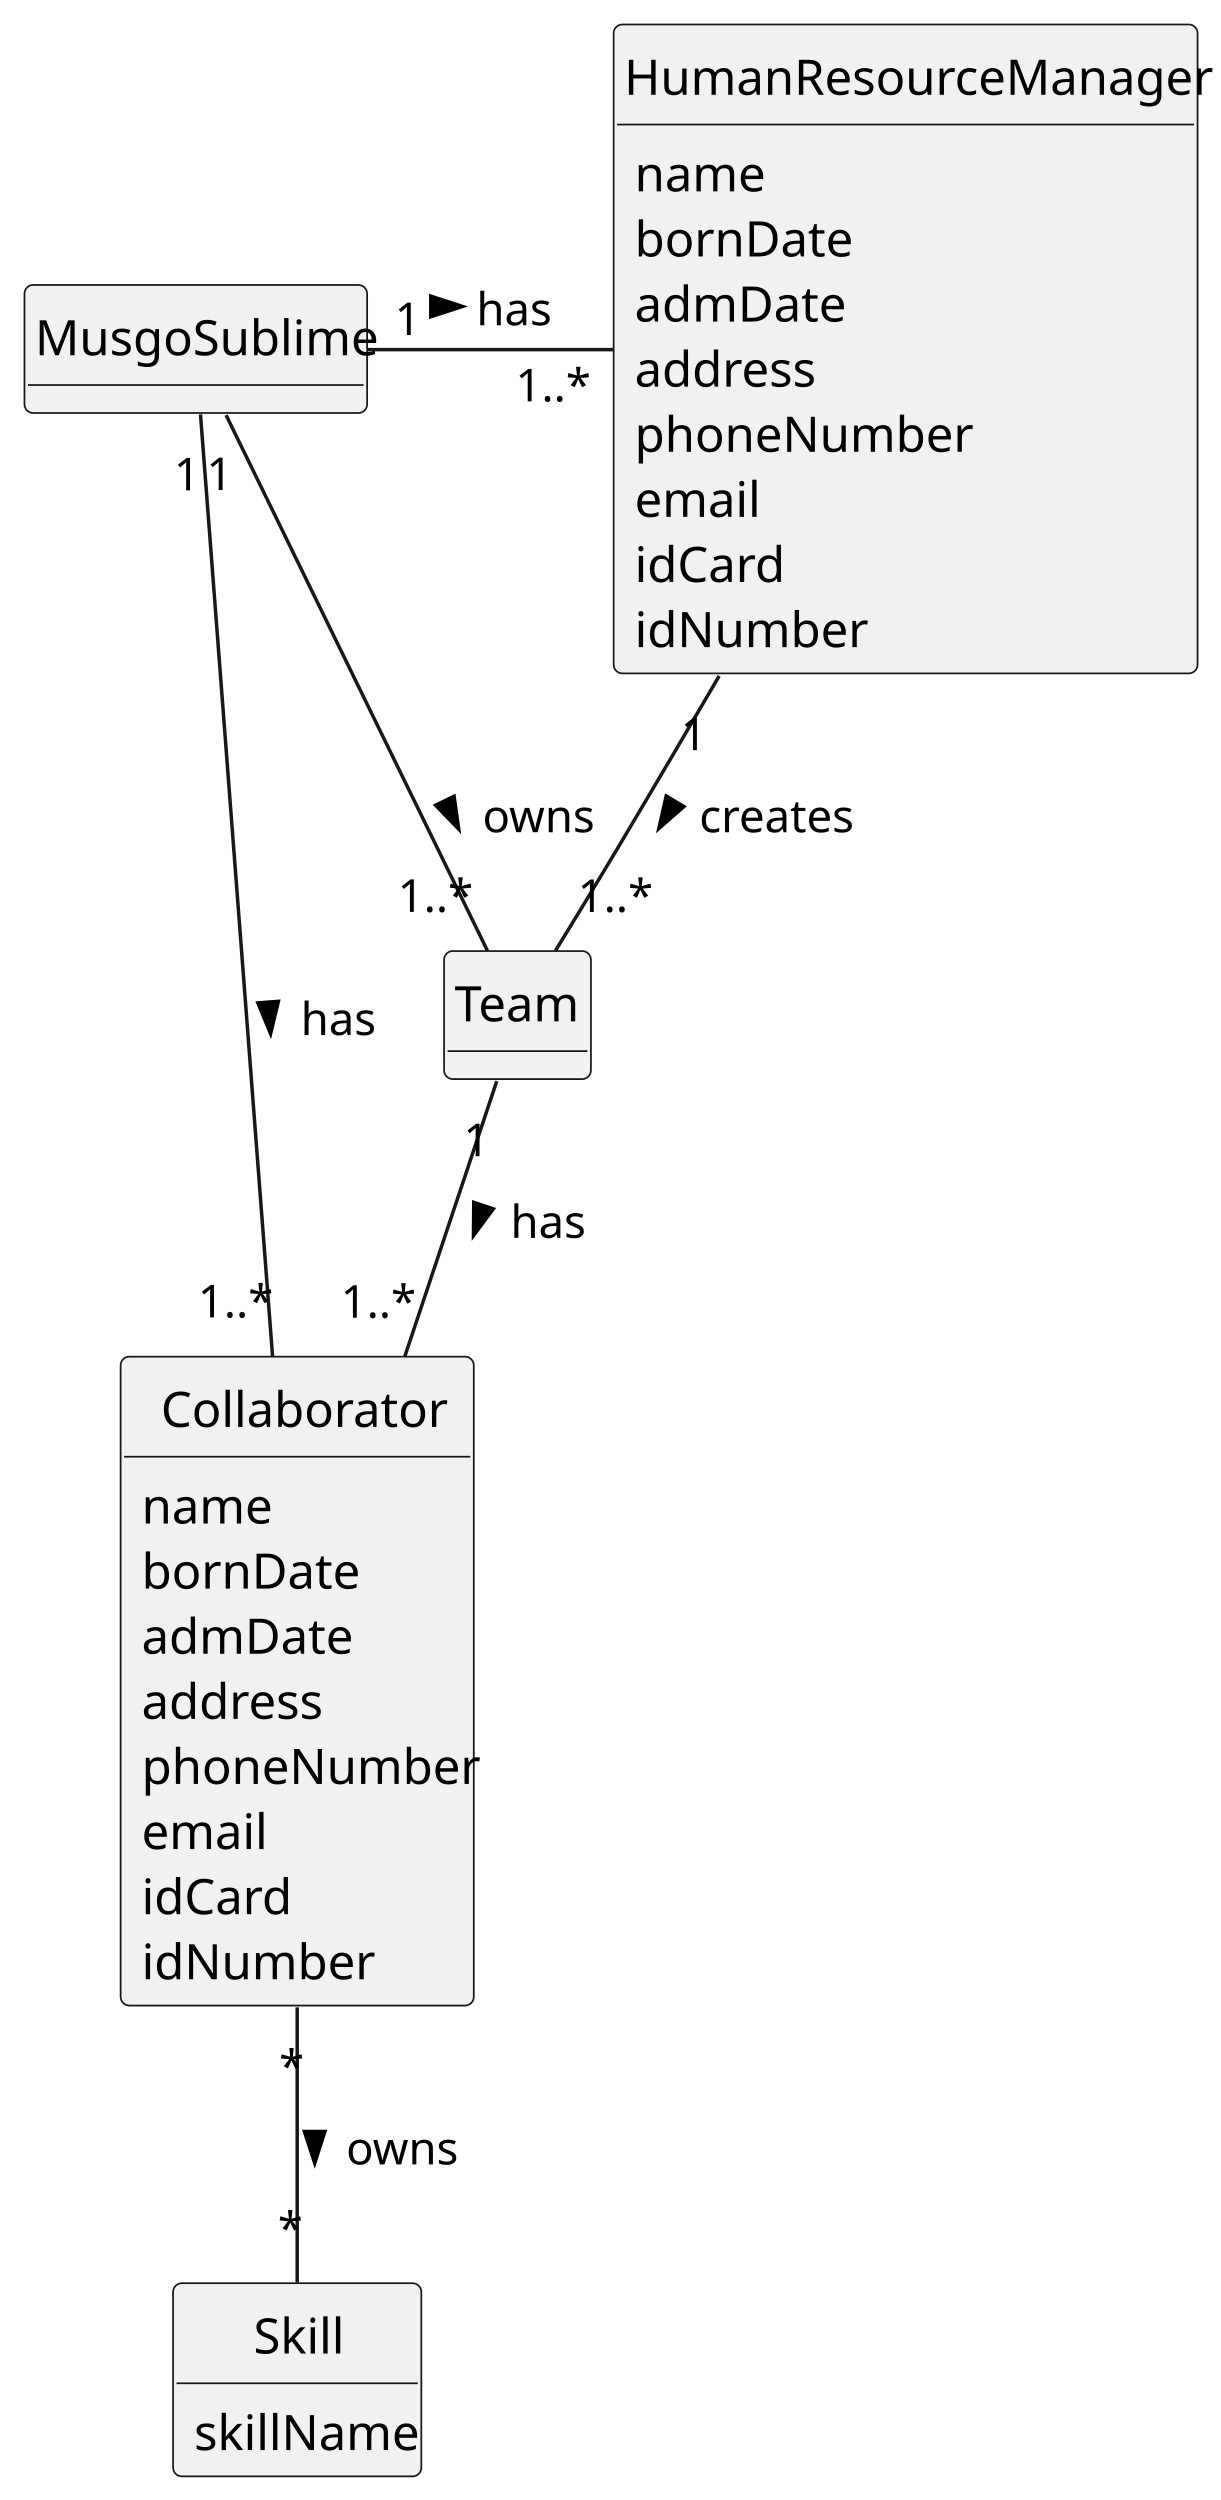
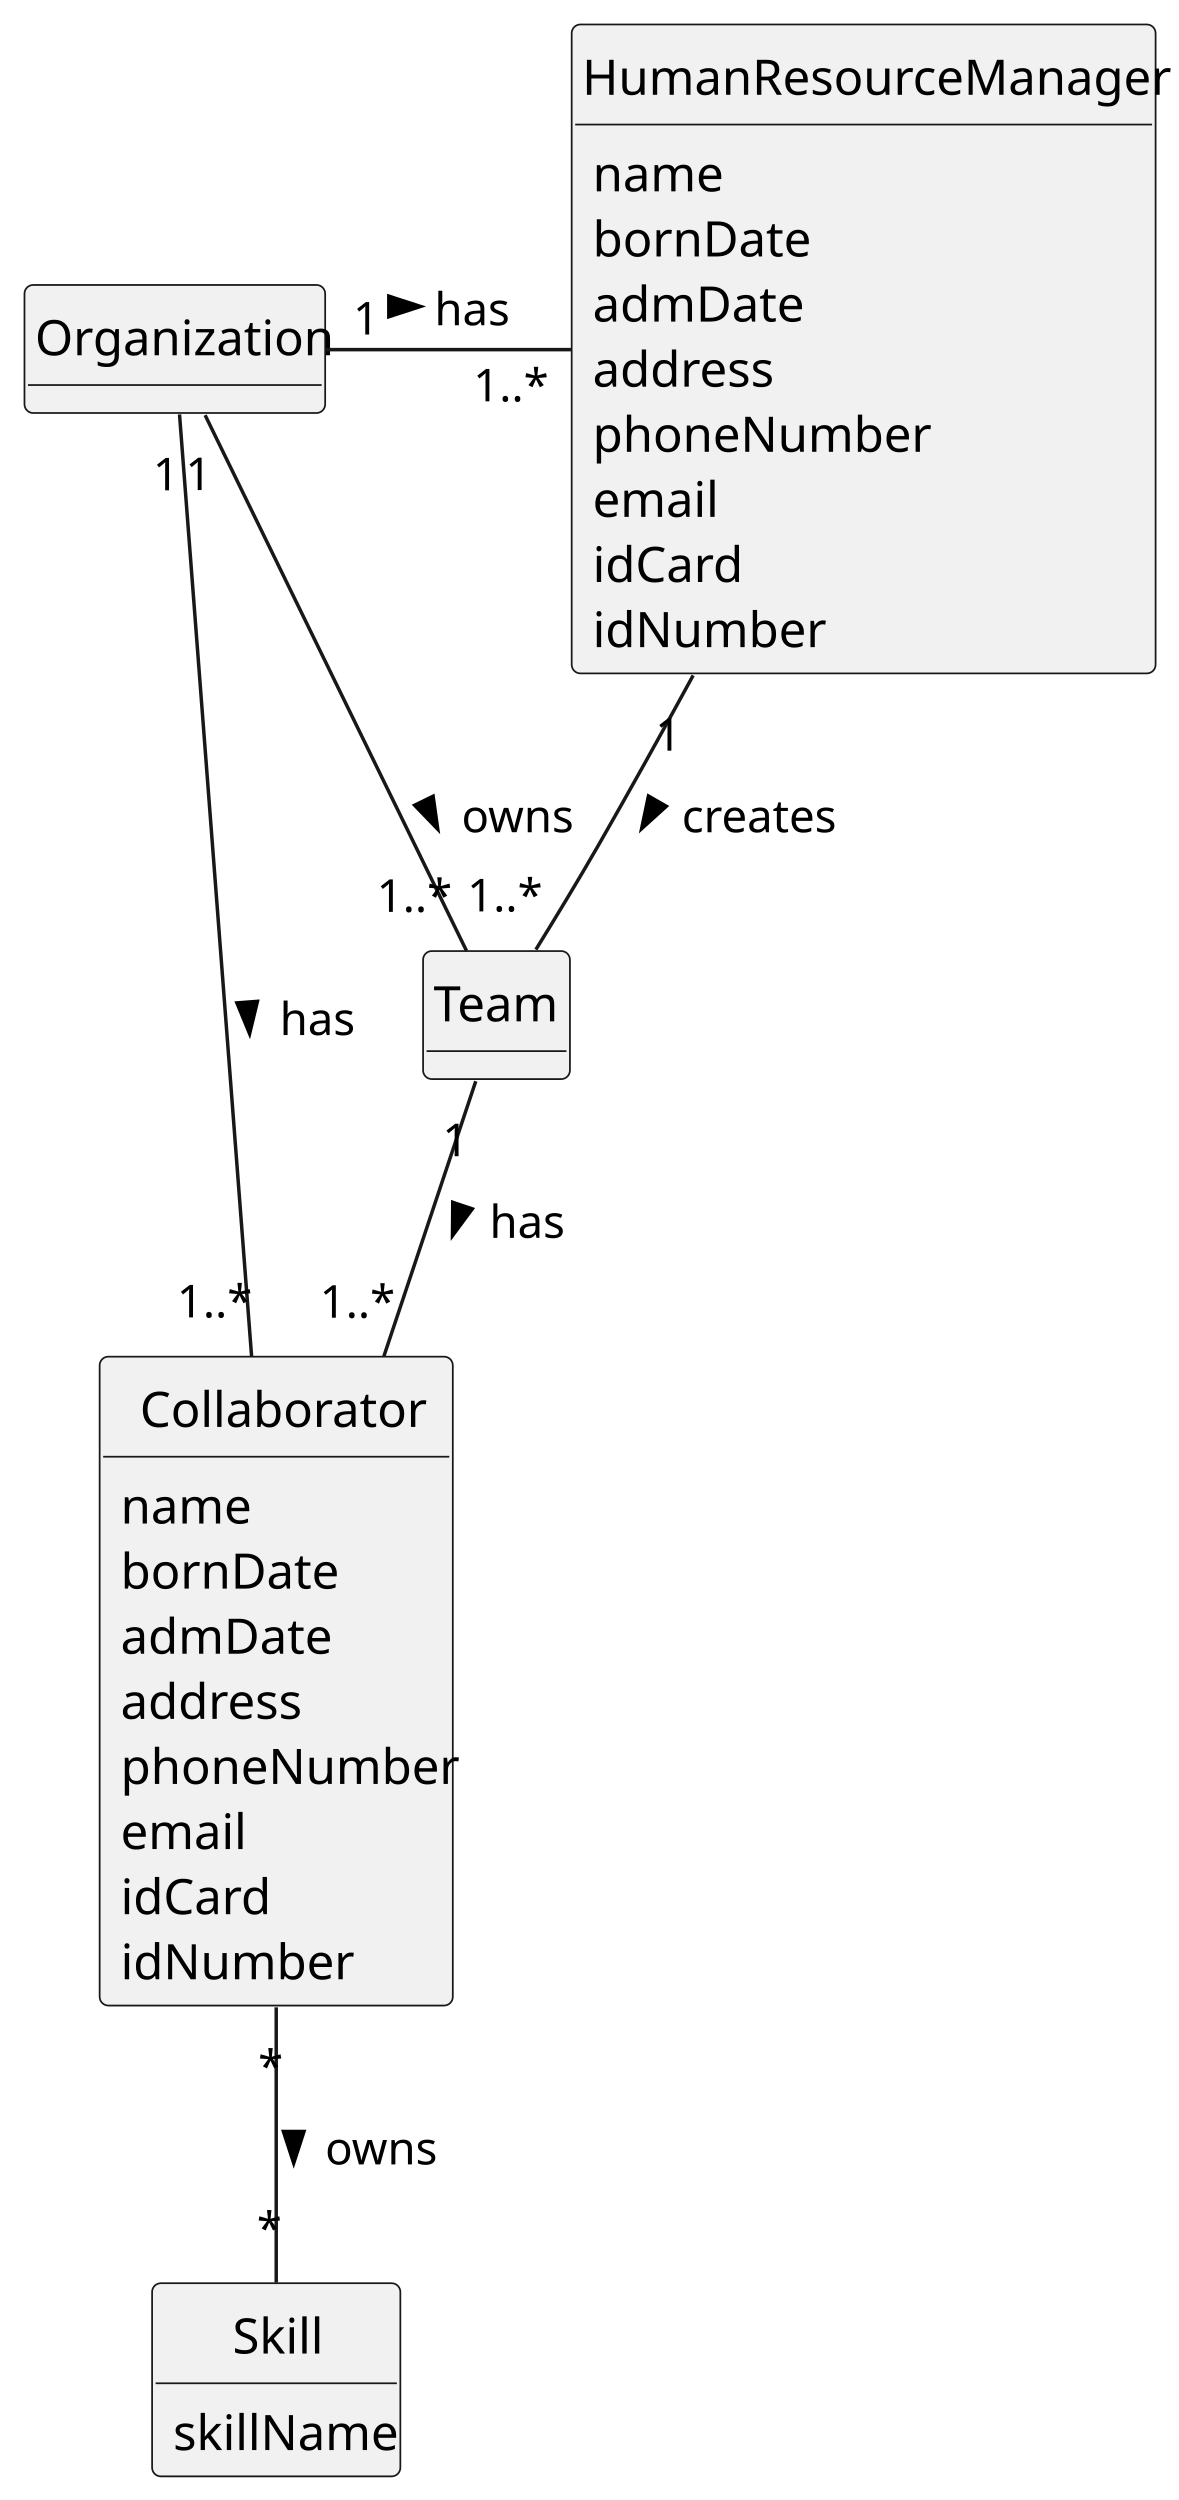
- <svg xmlns="http://www.w3.org/2000/svg" contentStyleType="text/css" height="715px" preserveAspectRatio="none" style="width:349px;height:715px;background:#FFFFFF;" version="1.1" viewBox="0 0 349 715" width="349px" zoomAndPan="magnify">
+ <svg xmlns="http://www.w3.org/2000/svg" contentStyleType="text/css" height="715px" preserveAspectRatio="none" style="width:337px;height:715px;background:#FFFFFF;" version="1.1" viewBox="0 0 337 715" width="337px" zoomAndPan="magnify">
  <defs />
  <g>
-     <g id="elem_MusgoSublime">
-       <rect codeLine="10" fill="#F1F1F1" height="36.621" id="MusgoSublime" rx="2.5" ry="2.5" style="stroke:#181818;stroke-width:0.5;" width="98" x="7" y="81.5" />
-       <text fill="#000000" font-family="sans-serif" font-size="14" lengthAdjust="spacing" textLength="92" x="10" y="101.607">MusgoSublime</text>
-       <line style="stroke:#181818;stroke-width:0.5;" x1="8" x2="104" y1="110.121" y2="110.121" />
+     <g id="elem_Organization">
+       <rect codeLine="10" fill="#F1F1F1" height="36.621" id="Organization" rx="2.5" ry="2.5" style="stroke:#181818;stroke-width:0.5;" width="86" x="7" y="81.5" />
+       <text fill="#000000" font-family="sans-serif" font-size="14" lengthAdjust="spacing" textLength="80" x="10" y="101.607">Organization</text>
+       <line style="stroke:#181818;stroke-width:0.5;" x1="8" x2="92" y1="110.121" y2="110.121" />
    </g>
    <g id="elem_HumanResourceManager">
-       <rect codeLine="13" fill="#F1F1F1" height="185.59" id="HumanResourceManager" rx="2.5" ry="2.5" style="stroke:#181818;stroke-width:0.5;" width="167" x="175.5" y="7" />
-       <text fill="#000000" font-family="sans-serif" font-size="14" lengthAdjust="spacing" textLength="161" x="178.5" y="27.107">HumanResourceManager</text>
-       <line style="stroke:#181818;stroke-width:0.5;" x1="176.5" x2="341.5" y1="35.621" y2="35.621" />
-       <text fill="#000000" font-family="sans-serif" font-size="14" lengthAdjust="spacing" textLength="35" x="181.5" y="54.728">name</text>
-       <text fill="#000000" font-family="sans-serif" font-size="14" lengthAdjust="spacing" textLength="59" x="181.5" y="73.35">bornDate</text>
-       <text fill="#000000" font-family="sans-serif" font-size="14" lengthAdjust="spacing" textLength="57" x="181.5" y="91.971">admDate</text>
-       <text fill="#000000" font-family="sans-serif" font-size="14" lengthAdjust="spacing" textLength="51" x="181.5" y="110.592">address</text>
-       <text fill="#000000" font-family="sans-serif" font-size="14" lengthAdjust="spacing" textLength="89" x="181.5" y="129.213">phoneNumber</text>
-       <text fill="#000000" font-family="sans-serif" font-size="14" lengthAdjust="spacing" textLength="33" x="181.5" y="147.834">email</text>
-       <text fill="#000000" font-family="sans-serif" font-size="14" lengthAdjust="spacing" textLength="42" x="181.5" y="166.455">idCard</text>
-       <text fill="#000000" font-family="sans-serif" font-size="14" lengthAdjust="spacing" textLength="60" x="181.5" y="185.076">idNumber</text>
+       <rect codeLine="13" fill="#F1F1F1" height="185.59" id="HumanResourceManager" rx="2.5" ry="2.5" style="stroke:#181818;stroke-width:0.5;" width="167" x="163.5" y="7" />
+       <text fill="#000000" font-family="sans-serif" font-size="14" lengthAdjust="spacing" textLength="161" x="166.5" y="27.107">HumanResourceManager</text>
+       <line style="stroke:#181818;stroke-width:0.5;" x1="164.5" x2="329.5" y1="35.621" y2="35.621" />
+       <text fill="#000000" font-family="sans-serif" font-size="14" lengthAdjust="spacing" textLength="35" x="169.5" y="54.728">name</text>
+       <text fill="#000000" font-family="sans-serif" font-size="14" lengthAdjust="spacing" textLength="59" x="169.5" y="73.35">bornDate</text>
+       <text fill="#000000" font-family="sans-serif" font-size="14" lengthAdjust="spacing" textLength="57" x="169.5" y="91.971">admDate</text>
+       <text fill="#000000" font-family="sans-serif" font-size="14" lengthAdjust="spacing" textLength="51" x="169.5" y="110.592">address</text>
+       <text fill="#000000" font-family="sans-serif" font-size="14" lengthAdjust="spacing" textLength="89" x="169.5" y="129.213">phoneNumber</text>
+       <text fill="#000000" font-family="sans-serif" font-size="14" lengthAdjust="spacing" textLength="33" x="169.5" y="147.834">email</text>
+       <text fill="#000000" font-family="sans-serif" font-size="14" lengthAdjust="spacing" textLength="42" x="169.5" y="166.455">idCard</text>
+       <text fill="#000000" font-family="sans-serif" font-size="14" lengthAdjust="spacing" textLength="60" x="169.5" y="185.076">idNumber</text>
    </g>
    <g id="elem_Skill">
-       <rect codeLine="24" fill="#F1F1F1" height="55.242" id="Skill" rx="2.5" ry="2.5" style="stroke:#181818;stroke-width:0.5;" width="71" x="49.5" y="653" />
-       <text fill="#000000" font-family="sans-serif" font-size="14" lengthAdjust="spacing" textLength="25" x="72.5" y="673.107">Skill</text>
-       <line style="stroke:#181818;stroke-width:0.5;" x1="50.5" x2="119.5" y1="681.621" y2="681.621" />
-       <text fill="#000000" font-family="sans-serif" font-size="14" lengthAdjust="spacing" textLength="59" x="55.5" y="700.729">skillName</text>
+       <rect codeLine="24" fill="#F1F1F1" height="55.242" id="Skill" rx="2.5" ry="2.5" style="stroke:#181818;stroke-width:0.5;" width="71" x="43.5" y="653" />
+       <text fill="#000000" font-family="sans-serif" font-size="14" lengthAdjust="spacing" textLength="25" x="66.5" y="673.107">Skill</text>
+       <line style="stroke:#181818;stroke-width:0.5;" x1="44.5" x2="113.5" y1="681.621" y2="681.621" />
+       <text fill="#000000" font-family="sans-serif" font-size="14" lengthAdjust="spacing" textLength="59" x="49.5" y="700.729">skillName</text>
    </g>
    <g id="elem_Collaborator">
-       <rect codeLine="28" fill="#F1F1F1" height="185.59" id="Collaborator" rx="2.5" ry="2.5" style="stroke:#181818;stroke-width:0.5;" width="101" x="34.5" y="388" />
-       <text fill="#000000" font-family="sans-serif" font-size="14" lengthAdjust="spacing" textLength="78" x="46" y="408.107">Collaborator</text>
-       <line style="stroke:#181818;stroke-width:0.5;" x1="35.5" x2="134.5" y1="416.621" y2="416.621" />
-       <text fill="#000000" font-family="sans-serif" font-size="14" lengthAdjust="spacing" textLength="35" x="40.5" y="435.728">name</text>
-       <text fill="#000000" font-family="sans-serif" font-size="14" lengthAdjust="spacing" textLength="59" x="40.5" y="454.35">bornDate</text>
-       <text fill="#000000" font-family="sans-serif" font-size="14" lengthAdjust="spacing" textLength="57" x="40.5" y="472.971">admDate</text>
-       <text fill="#000000" font-family="sans-serif" font-size="14" lengthAdjust="spacing" textLength="51" x="40.5" y="491.592">address</text>
-       <text fill="#000000" font-family="sans-serif" font-size="14" lengthAdjust="spacing" textLength="89" x="40.5" y="510.213">phoneNumber</text>
-       <text fill="#000000" font-family="sans-serif" font-size="14" lengthAdjust="spacing" textLength="33" x="40.5" y="528.834">email</text>
-       <text fill="#000000" font-family="sans-serif" font-size="14" lengthAdjust="spacing" textLength="42" x="40.5" y="547.455">idCard</text>
-       <text fill="#000000" font-family="sans-serif" font-size="14" lengthAdjust="spacing" textLength="60" x="40.5" y="566.076">idNumber</text>
+       <rect codeLine="28" fill="#F1F1F1" height="185.59" id="Collaborator" rx="2.5" ry="2.5" style="stroke:#181818;stroke-width:0.5;" width="101" x="28.5" y="388" />
+       <text fill="#000000" font-family="sans-serif" font-size="14" lengthAdjust="spacing" textLength="78" x="40" y="408.107">Collaborator</text>
+       <line style="stroke:#181818;stroke-width:0.5;" x1="29.5" x2="128.5" y1="416.621" y2="416.621" />
+       <text fill="#000000" font-family="sans-serif" font-size="14" lengthAdjust="spacing" textLength="35" x="34.5" y="435.728">name</text>
+       <text fill="#000000" font-family="sans-serif" font-size="14" lengthAdjust="spacing" textLength="59" x="34.5" y="454.35">bornDate</text>
+       <text fill="#000000" font-family="sans-serif" font-size="14" lengthAdjust="spacing" textLength="57" x="34.5" y="472.971">admDate</text>
+       <text fill="#000000" font-family="sans-serif" font-size="14" lengthAdjust="spacing" textLength="51" x="34.5" y="491.592">address</text>
+       <text fill="#000000" font-family="sans-serif" font-size="14" lengthAdjust="spacing" textLength="89" x="34.5" y="510.213">phoneNumber</text>
+       <text fill="#000000" font-family="sans-serif" font-size="14" lengthAdjust="spacing" textLength="33" x="34.5" y="528.834">email</text>
+       <text fill="#000000" font-family="sans-serif" font-size="14" lengthAdjust="spacing" textLength="42" x="34.5" y="547.455">idCard</text>
+       <text fill="#000000" font-family="sans-serif" font-size="14" lengthAdjust="spacing" textLength="60" x="34.5" y="566.076">idNumber</text>
    </g>
    <g id="elem_Team">
-       <rect codeLine="39" fill="#F1F1F1" height="36.621" id="Team" rx="2.5" ry="2.5" style="stroke:#181818;stroke-width:0.5;" width="42" x="127" y="272" />
-       <text fill="#000000" font-family="sans-serif" font-size="14" lengthAdjust="spacing" textLength="36" x="130" y="292.107">Team</text>
-       <line style="stroke:#181818;stroke-width:0.5;" x1="128" x2="168" y1="300.621" y2="300.621" />
+       <rect codeLine="39" fill="#F1F1F1" height="36.621" id="Team" rx="2.5" ry="2.5" style="stroke:#181818;stroke-width:0.5;" width="42" x="121" y="272" />
+       <text fill="#000000" font-family="sans-serif" font-size="14" lengthAdjust="spacing" textLength="36" x="124" y="292.107">Team</text>
+       <line style="stroke:#181818;stroke-width:0.5;" x1="122" x2="162" y1="300.621" y2="300.621" />
    </g>
-     <g id="link_MusgoSublime_Collaborator">
-       <path codeLine="42" d="M57.34,118.52 C60.94,165.54 71,297.1 77.95,387.82 " fill="none" id="MusgoSublime-Collaborator" style="stroke:#181818;stroke-width:1.0;" />
-       <polygon fill="#000000" points="77.382,295.631,79.622,286.388,73.761,286.837,77.382,295.631" style="stroke:#000000;stroke-width:1.0;" />
-       <text fill="#000000" font-family="sans-serif" font-size="13" lengthAdjust="spacing" textLength="21" x="86" y="296.028">has</text>
-       <text fill="#000000" font-family="sans-serif" font-size="13" lengthAdjust="spacing" textLength="7" x="49.733" y="140.242">1</text>
-       <text fill="#000000" font-family="sans-serif" font-size="13" lengthAdjust="spacing" textLength="20" x="56.591" y="376.774">1..*</text>
+     <g id="link_Organization_Collaborator">
+       <path codeLine="42" d="M51.34,118.52 C54.94,165.54 65,297.1 71.95,387.82 " fill="none" id="Organization-Collaborator" style="stroke:#181818;stroke-width:1.0;" />
+       <polygon fill="#000000" points="71.382,295.631,73.622,286.388,67.761,286.837,71.382,295.631" style="stroke:#000000;stroke-width:1.0;" />
+       <text fill="#000000" font-family="sans-serif" font-size="13" lengthAdjust="spacing" textLength="21" x="80" y="296.028">has</text>
+       <text fill="#000000" font-family="sans-serif" font-size="13" lengthAdjust="spacing" textLength="7" x="43.733" y="140.242">1</text>
+       <text fill="#000000" font-family="sans-serif" font-size="13" lengthAdjust="spacing" textLength="20" x="50.591" y="376.774">1..*</text>
    </g>
-     <g id="link_MusgoSublime_HumanResourceManager">
-       <path codeLine="43" d="M105.14,100 C126.26,100 151.55,100 175.46,100 " fill="none" id="MusgoSublime-HumanResourceManager" style="stroke:#181818;stroke-width:1.0;" />
-       <polygon fill="#000000" points="132.25,87.645,123.205,84.707,123.205,90.584,132.25,87.645" style="stroke:#000000;stroke-width:1.0;" />
-       <text fill="#000000" font-family="sans-serif" font-size="13" lengthAdjust="spacing" textLength="21" x="136.25" y="93.028">has</text>
-       <text fill="#000000" font-family="sans-serif" font-size="13" lengthAdjust="spacing" textLength="7" x="112.871" y="95.829">1</text>
-       <text fill="#000000" font-family="sans-serif" font-size="13" lengthAdjust="spacing" textLength="20" x="147.421" y="114.789">1..*</text>
+     <g id="link_Organization_HumanResourceManager">
+       <path codeLine="43" d="M93.23,100 C113.85,100 139.23,100 163.4,100 " fill="none" id="Organization-HumanResourceManager" style="stroke:#181818;stroke-width:1.0;" />
+       <polygon fill="#000000" points="120.25,87.645,111.205,84.707,111.205,90.584,120.25,87.645" style="stroke:#000000;stroke-width:1.0;" />
+       <text fill="#000000" font-family="sans-serif" font-size="13" lengthAdjust="spacing" textLength="21" x="124.25" y="93.028">has</text>
+       <text fill="#000000" font-family="sans-serif" font-size="13" lengthAdjust="spacing" textLength="7" x="100.97" y="95.676">1</text>
+       <text fill="#000000" font-family="sans-serif" font-size="13" lengthAdjust="spacing" textLength="20" x="135.356" y="114.789">1..*</text>
    </g>
    <g id="link_Collaborator_Skill">
-       <path codeLine="44" d="M85,574.1 C85,602.86 85,632.38 85,652.83 " fill="none" id="Collaborator-Skill" style="stroke:#181818;stroke-width:1.0;" />
-       <polygon fill="#000000" points="90,618.645,92.939,609.6,87.061,609.6,90,618.645" style="stroke:#000000;stroke-width:1.0;" />
-       <text fill="#000000" font-family="sans-serif" font-size="13" lengthAdjust="spacing" textLength="30" x="99" y="619.028">owns</text>
-       <text fill="#000000" font-family="sans-serif" font-size="13" lengthAdjust="spacing" textLength="5" x="79.816" y="595.615">*</text>
-       <text fill="#000000" font-family="sans-serif" font-size="13" lengthAdjust="spacing" textLength="5" x="79.453" y="641.952">*</text>
+       <path codeLine="44" d="M79,574.1 C79,602.86 79,632.38 79,652.83 " fill="none" id="Collaborator-Skill" style="stroke:#181818;stroke-width:1.0;" />
+       <polygon fill="#000000" points="84,618.645,86.939,609.6,81.061,609.6,84,618.645" style="stroke:#000000;stroke-width:1.0;" />
+       <text fill="#000000" font-family="sans-serif" font-size="13" lengthAdjust="spacing" textLength="30" x="93" y="619.028">owns</text>
+       <text fill="#000000" font-family="sans-serif" font-size="13" lengthAdjust="spacing" textLength="5" x="73.816" y="595.615">*</text>
+       <text fill="#000000" font-family="sans-serif" font-size="13" lengthAdjust="spacing" textLength="5" x="73.453" y="641.952">*</text>
    </g>
-     <g id="link_MusgoSublime_Team">
-       <path codeLine="45" d="M64.66,118.73 C82.23,154.75 121.93,236.09 139.43,271.95 " fill="none" id="MusgoSublime-Team" style="stroke:#181818;stroke-width:1.0;" />
-       <polygon fill="#000000" points="131.193,237.139,129.867,227.721,124.585,230.299,131.193,237.139" style="stroke:#000000;stroke-width:1.0;" />
-       <text fill="#000000" font-family="sans-serif" font-size="13" lengthAdjust="spacing" textLength="30" x="138" y="238.028">owns</text>
-       <text fill="#000000" font-family="sans-serif" font-size="13" lengthAdjust="spacing" textLength="7" x="59.047" y="140.166">1</text>
-       <text fill="#000000" font-family="sans-serif" font-size="13" lengthAdjust="spacing" textLength="20" x="113.743" y="260.797">1..*</text>
+     <g id="link_Organization_Team">
+       <path codeLine="45" d="M58.66,118.73 C76.23,154.75 115.93,236.09 133.43,271.95 " fill="none" id="Organization-Team" style="stroke:#181818;stroke-width:1.0;" />
+       <polygon fill="#000000" points="125.193,237.139,123.867,227.721,118.585,230.299,125.193,237.139" style="stroke:#000000;stroke-width:1.0;" />
+       <text fill="#000000" font-family="sans-serif" font-size="13" lengthAdjust="spacing" textLength="30" x="132" y="238.028">owns</text>
+       <text fill="#000000" font-family="sans-serif" font-size="13" lengthAdjust="spacing" textLength="7" x="53.047" y="140.166">1</text>
+       <text fill="#000000" font-family="sans-serif" font-size="13" lengthAdjust="spacing" textLength="20" x="107.743" y="260.797">1..*</text>
    </g>
    <g id="link_Team_Collaborator">
-       <path codeLine="46" d="M142.07,309.23 C135.92,327.66 125.8,357.93 115.78,387.91 " fill="none" id="Team-Collaborator" style="stroke:#181818;stroke-width:1.0;" />
-       <polygon fill="#000000" points="135.415,353.388,141.069,345.74,135.494,343.877,135.415,353.388" style="stroke:#000000;stroke-width:1.0;" />
-       <text fill="#000000" font-family="sans-serif" font-size="13" lengthAdjust="spacing" textLength="21" x="146" y="354.028">has</text>
-       <text fill="#000000" font-family="sans-serif" font-size="13" lengthAdjust="spacing" textLength="7" x="132.536" y="330.666">1</text>
-       <text fill="#000000" font-family="sans-serif" font-size="13" lengthAdjust="spacing" textLength="20" x="97.436" y="376.871">1..*</text>
+       <path codeLine="46" d="M136.07,309.23 C129.92,327.66 119.8,357.93 109.78,387.91 " fill="none" id="Team-Collaborator" style="stroke:#181818;stroke-width:1.0;" />
+       <polygon fill="#000000" points="129.415,353.388,135.069,345.74,129.494,343.877,129.415,353.388" style="stroke:#000000;stroke-width:1.0;" />
+       <text fill="#000000" font-family="sans-serif" font-size="13" lengthAdjust="spacing" textLength="21" x="140" y="354.028">has</text>
+       <text fill="#000000" font-family="sans-serif" font-size="13" lengthAdjust="spacing" textLength="7" x="126.536" y="330.666">1</text>
+       <text fill="#000000" font-family="sans-serif" font-size="13" lengthAdjust="spacing" textLength="20" x="91.436" y="376.871">1..*</text>
    </g>
    <g id="link_HumanResourceManager_Team">
-       <path codeLine="47" d="M205.69,193.32 C196.19,209.58 186.35,226.31 177,242 C171.06,251.96 164.32,263.02 158.83,271.96 " fill="none" id="HumanResourceManager-Team" style="stroke:#181818;stroke-width:1.0;" />
-       <polygon fill="#000000" points="188.44,236.941,195.595,230.675,190.546,227.666,188.44,236.941" style="stroke:#000000;stroke-width:1.0;" />
-       <text fill="#000000" font-family="sans-serif" font-size="13" lengthAdjust="spacing" textLength="43" x="200" y="238.028">creates</text>
-       <text fill="#000000" font-family="sans-serif" font-size="13" lengthAdjust="spacing" textLength="7" x="194.696" y="214.532">1</text>
-       <text fill="#000000" font-family="sans-serif" font-size="13" lengthAdjust="spacing" textLength="20" x="165.209" y="260.81">1..*</text>
+       <path codeLine="47" d="M198.24,193.17 C189.33,209.52 180,226.32 171,242 C165.32,251.89 158.72,262.75 153.25,271.59 " fill="none" id="HumanResourceManager-Team" style="stroke:#181818;stroke-width:1.0;" />
+       <polygon fill="#000000" points="183.512,236.982,190.562,230.599,185.464,227.674,183.512,236.982" style="stroke:#000000;stroke-width:1.0;" />
+       <text fill="#000000" font-family="sans-serif" font-size="13" lengthAdjust="spacing" textLength="43" x="195" y="238.028">creates</text>
+       <text fill="#000000" font-family="sans-serif" font-size="13" lengthAdjust="spacing" textLength="7" x="187.402" y="214.69">1</text>
+       <text fill="#000000" font-family="sans-serif" font-size="13" lengthAdjust="spacing" textLength="20" x="133.617" y="260.665">1..*</text>
    </g>
  </g>
</svg>
